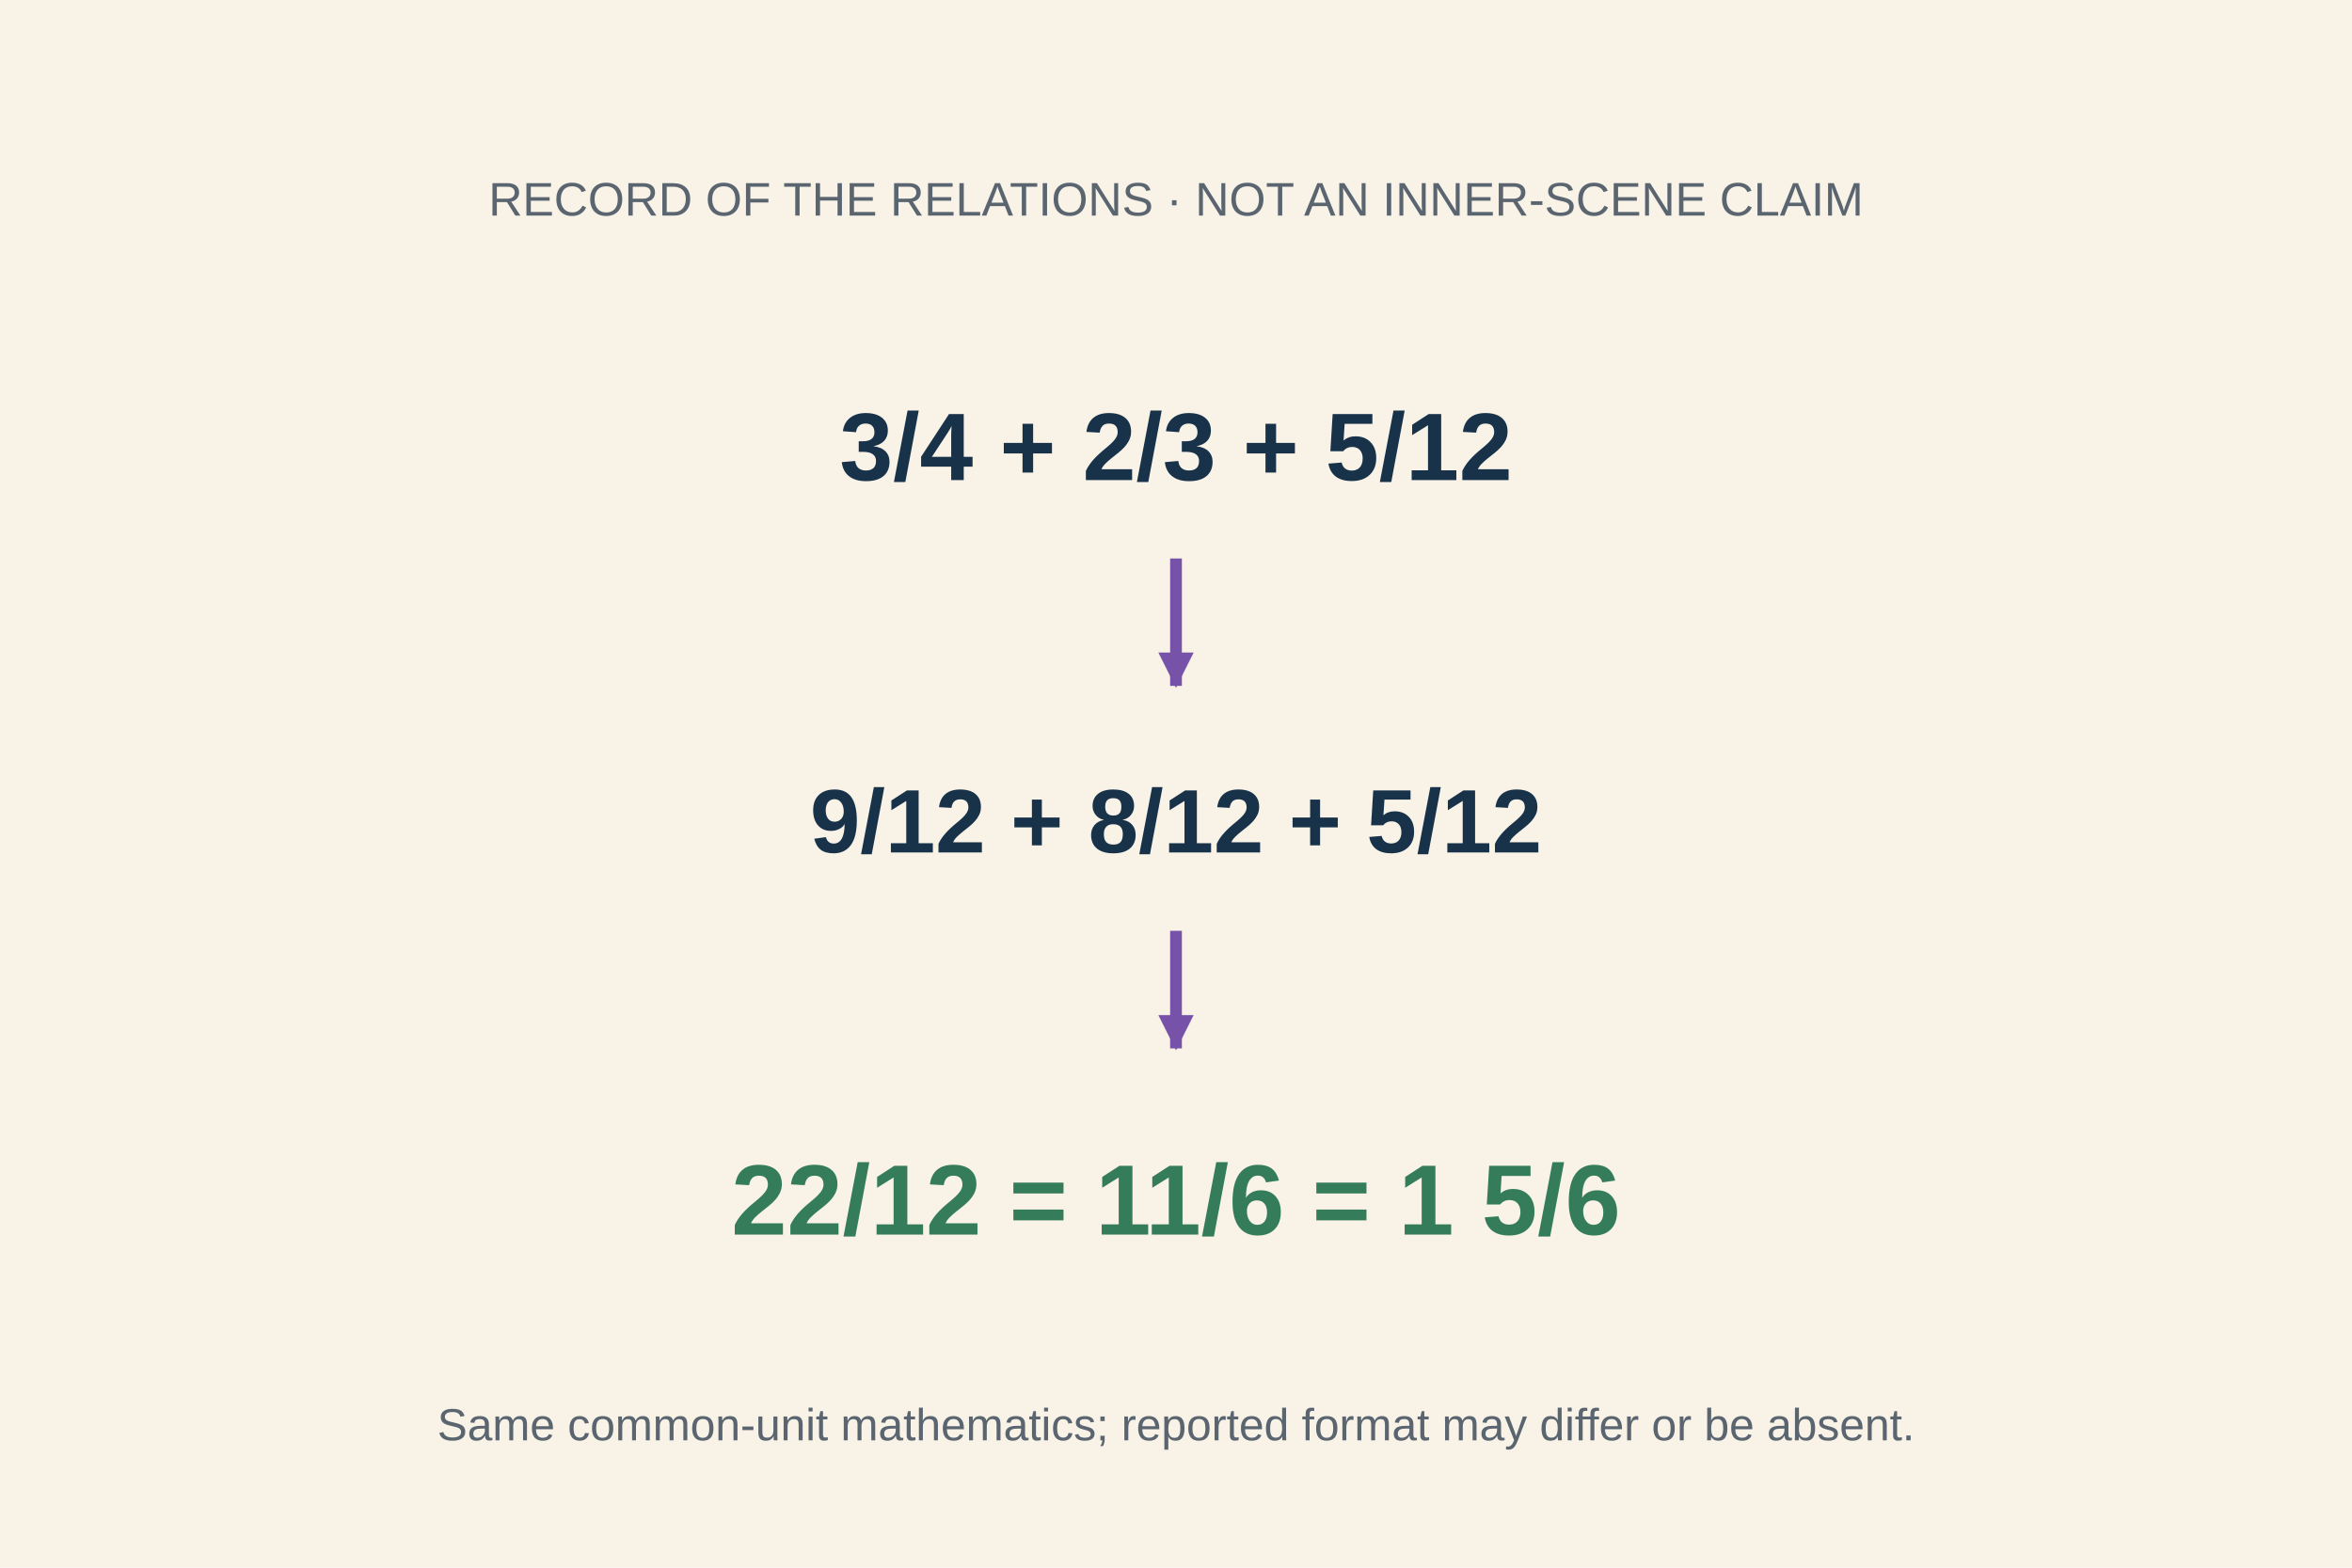
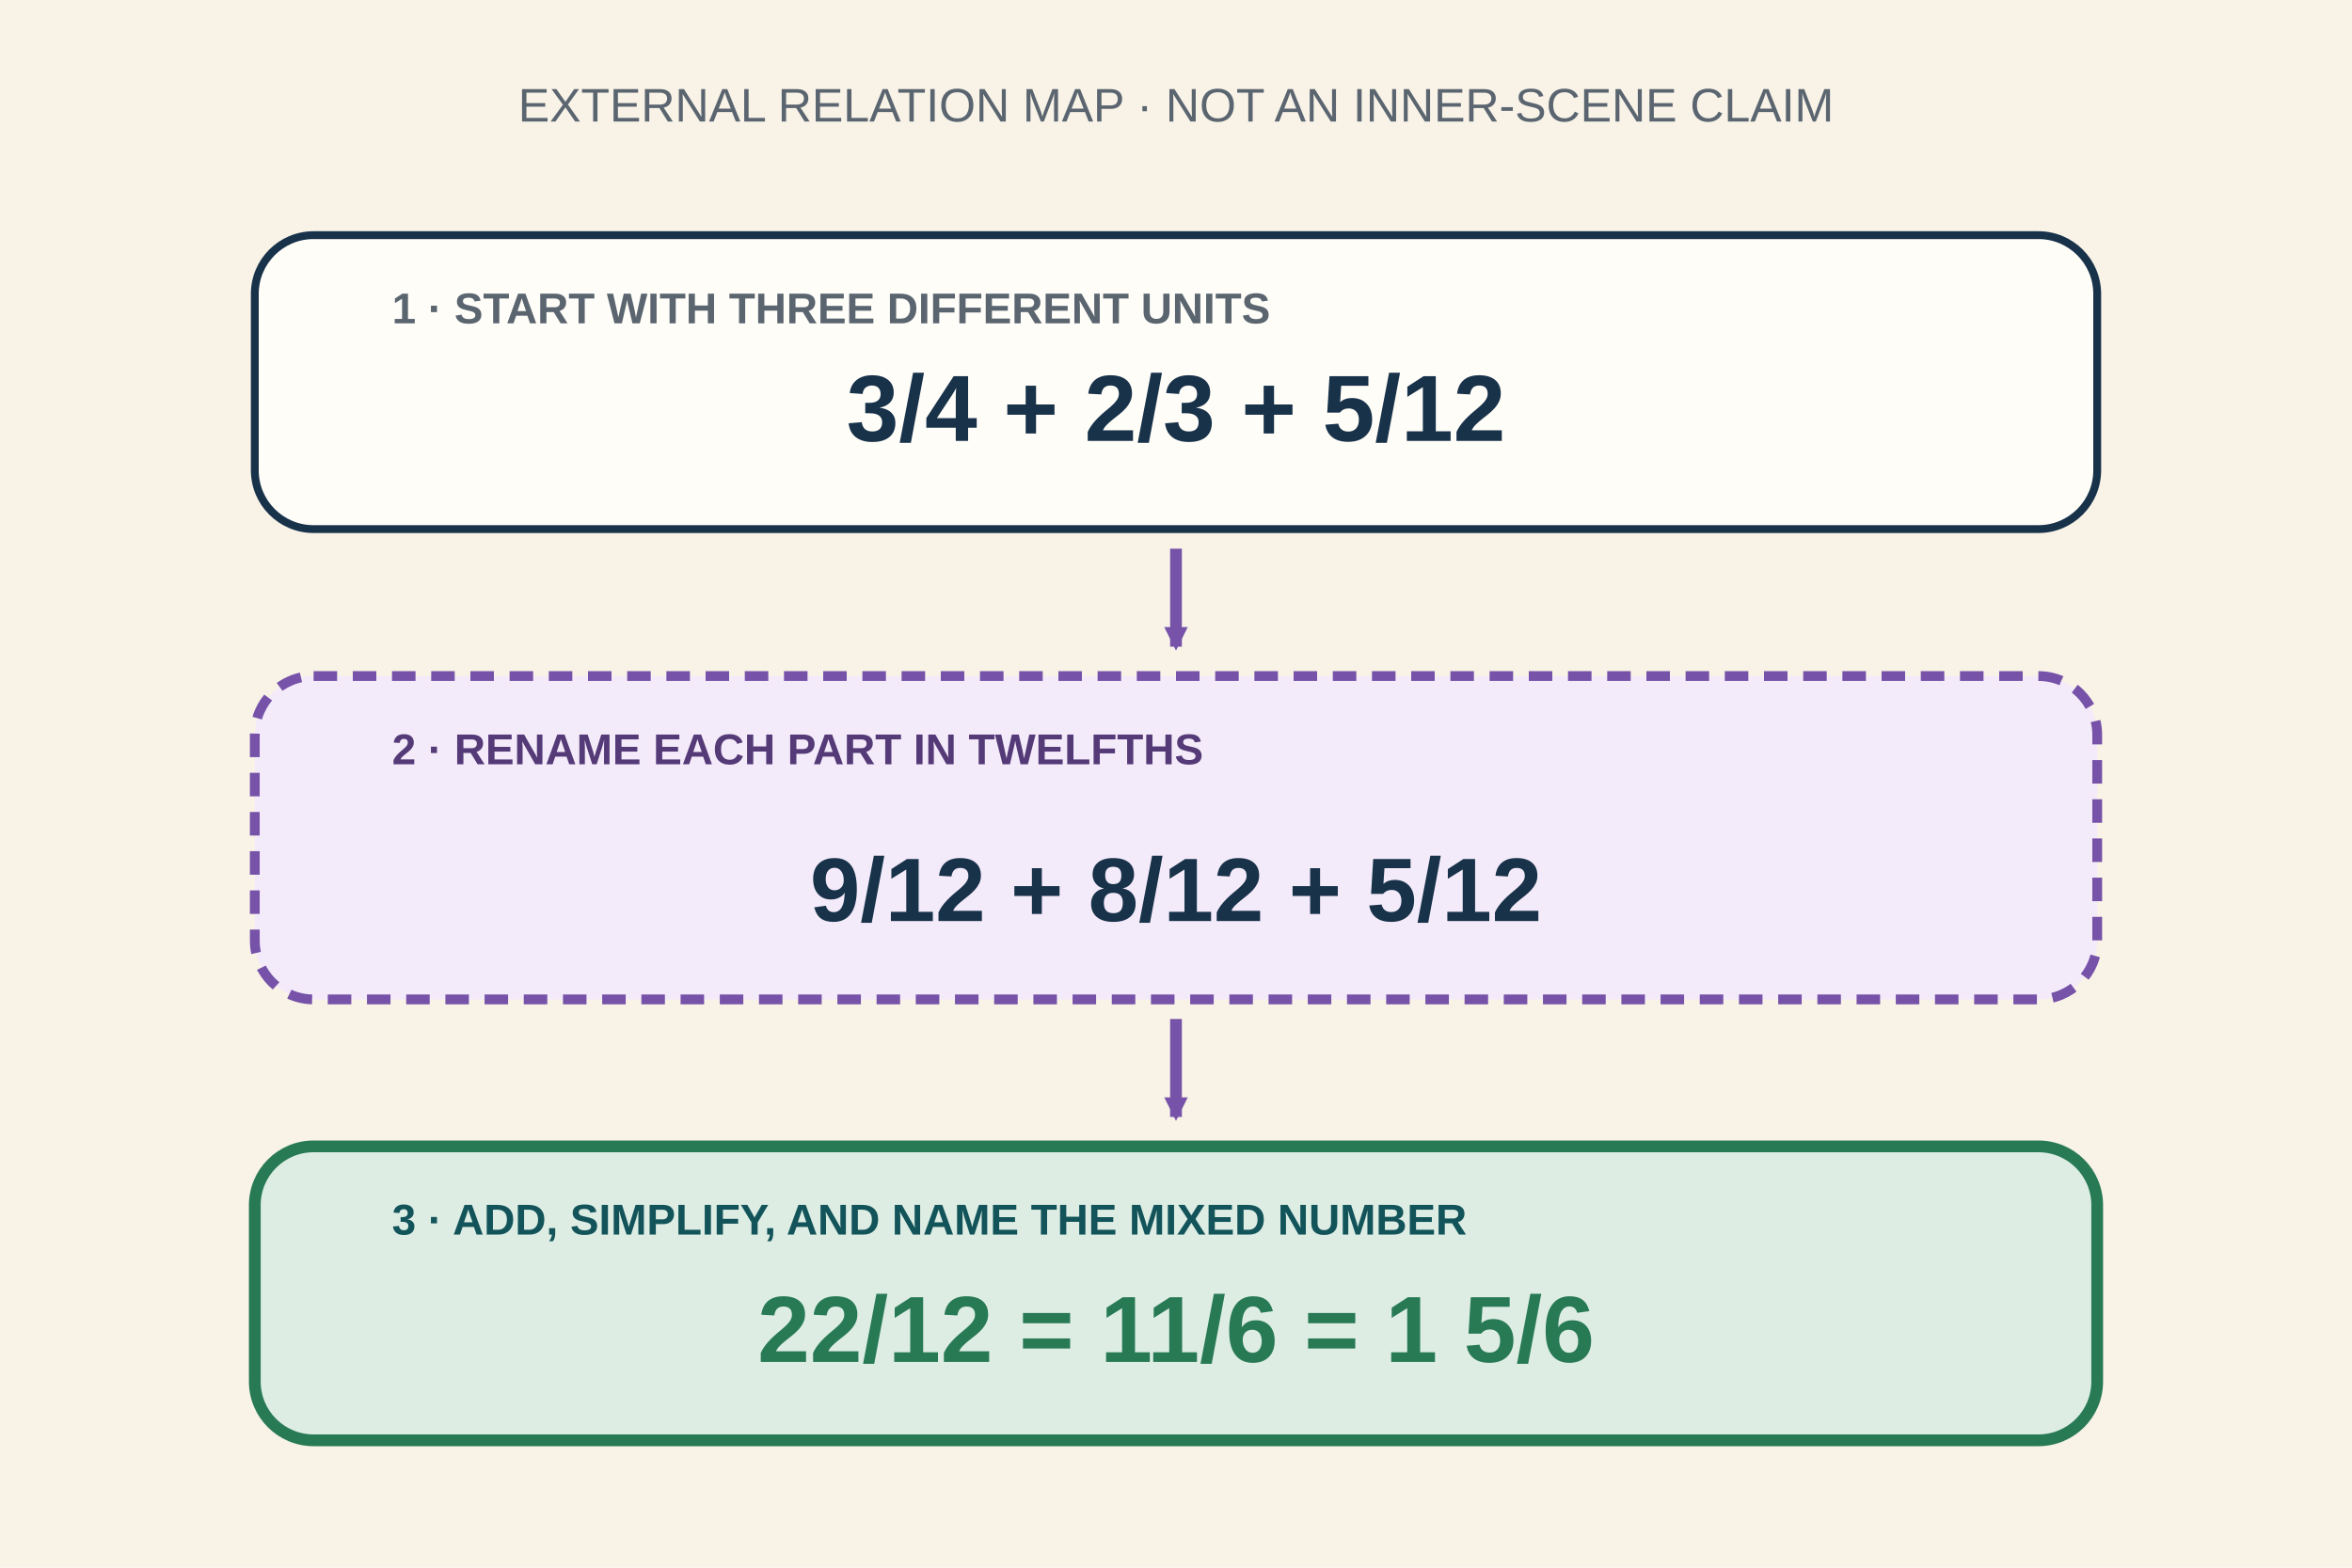
- <svg xmlns="http://www.w3.org/2000/svg" width="1200" height="800" viewBox="0 0 1200 800" role="img" aria-labelledby="title desc">
+ <svg xmlns="http://www.w3.org/2000/svg" width="1200" height="800" viewBox="0 0 1200 800" role="img" aria-labelledby="title desc" shape-rendering="geometricPrecision" text-rendering="optimizeLegibility">
  <defs>
-     <marker id="a" markerWidth="18" markerHeight="18" refX="17" refY="9" orient="auto" markerUnits="userSpaceOnUse">
-       <path d="M0 0l18 9-18 9z" fill="#7652A8" />
+     <marker id="a" markerWidth="12" markerHeight="12" refX="10" refY="6" orient="auto" markerUnits="userSpaceOnUse" viewBox="0 0 12 12">
+       <path d="M0 0l12 6-12 6z" fill="#7652A8" />
    </marker>
  </defs>
  <rect width="1200" height="800" fill="#F8F2E7" />
-   <text x="600" y="110" text-anchor="middle" font-family="Arial,sans-serif" font-size="24" fill="#5A6570">RECORD OF THE RELATIONS · NOT AN INNER-SCENE CLAIM</text>
-   <g font-family="Arial,sans-serif" text-anchor="middle" fill="#18324A">
-     <text x="600" y="245" font-size="49" font-weight="700">3/4 + 2/3 + 5/12</text>
-     <path d="M600 285v65" stroke="#7652A8" stroke-width="6" marker-end="url(#a)" />
-     <text x="600" y="435" font-size="46" font-weight="700">9/12 + 8/12 + 5/12</text>
-     <path d="M600 475v60" stroke="#7652A8" stroke-width="6" marker-end="url(#a)" />
-     <text x="600" y="630" font-size="51" font-weight="700" fill="#347C5A">22/12 = 11/6 = 1 5/6</text>
-     <text x="600" y="735" font-size="23" fill="#5A6570">Same common-unit mathematics; reported format may differ or be absent.</text>
+   <text x="600" y="62" text-anchor="middle" font-family="Arial,sans-serif" font-size="24" fill="#5A6570">EXTERNAL RELATION MAP · NOT AN INNER-SCENE CLAIM</text>
+   <g font-family="Arial,sans-serif" text-anchor="middle">
+     <rect x="130" y="120" width="940" height="150" rx="30" fill="#FFFDF8" stroke="#18324A" stroke-width="4" />
+     <text x="200" y="165" text-anchor="start" font-size="22" font-weight="700" fill="#5A6570">1 · START WITH THREE DIFFERENT UNITS</text>
+     <text x="600" y="225" font-size="48" font-weight="700" fill="#18324A">3/4 + 2/3 + 5/12</text>
+     <path d="M600 280V330" stroke="#7652A8" stroke-width="6" marker-end="url(#a)" />
+     <rect x="130" y="345" width="940" height="165" rx="30" fill="#F4EBFA" stroke="#7652A8" stroke-width="5" stroke-dasharray="12 8" />
+     <text x="200" y="390" text-anchor="start" font-size="22" font-weight="700" fill="#553A78">2 · RENAME EACH PART IN TWELFTHS</text>
+     <text x="600" y="470" font-size="46" font-weight="700" fill="#18324A">9/12 + 8/12 + 5/12</text>
+     <path d="M600 520V570" stroke="#7652A8" stroke-width="6" marker-end="url(#a)" />
+     <rect x="130" y="585" width="940" height="150" rx="30" fill="#DDEDE4" stroke="#287A55" stroke-width="6" />
+     <text x="200" y="630" text-anchor="start" font-size="22" font-weight="700" fill="#12545A">3 · ADD, SIMPLIFY, AND NAME THE MIXED NUMBER</text>
+     <text x="600" y="695" font-size="48" font-weight="700" fill="#287A55">22/12 = 11/6 = 1 5/6</text>
  </g>
</svg>
